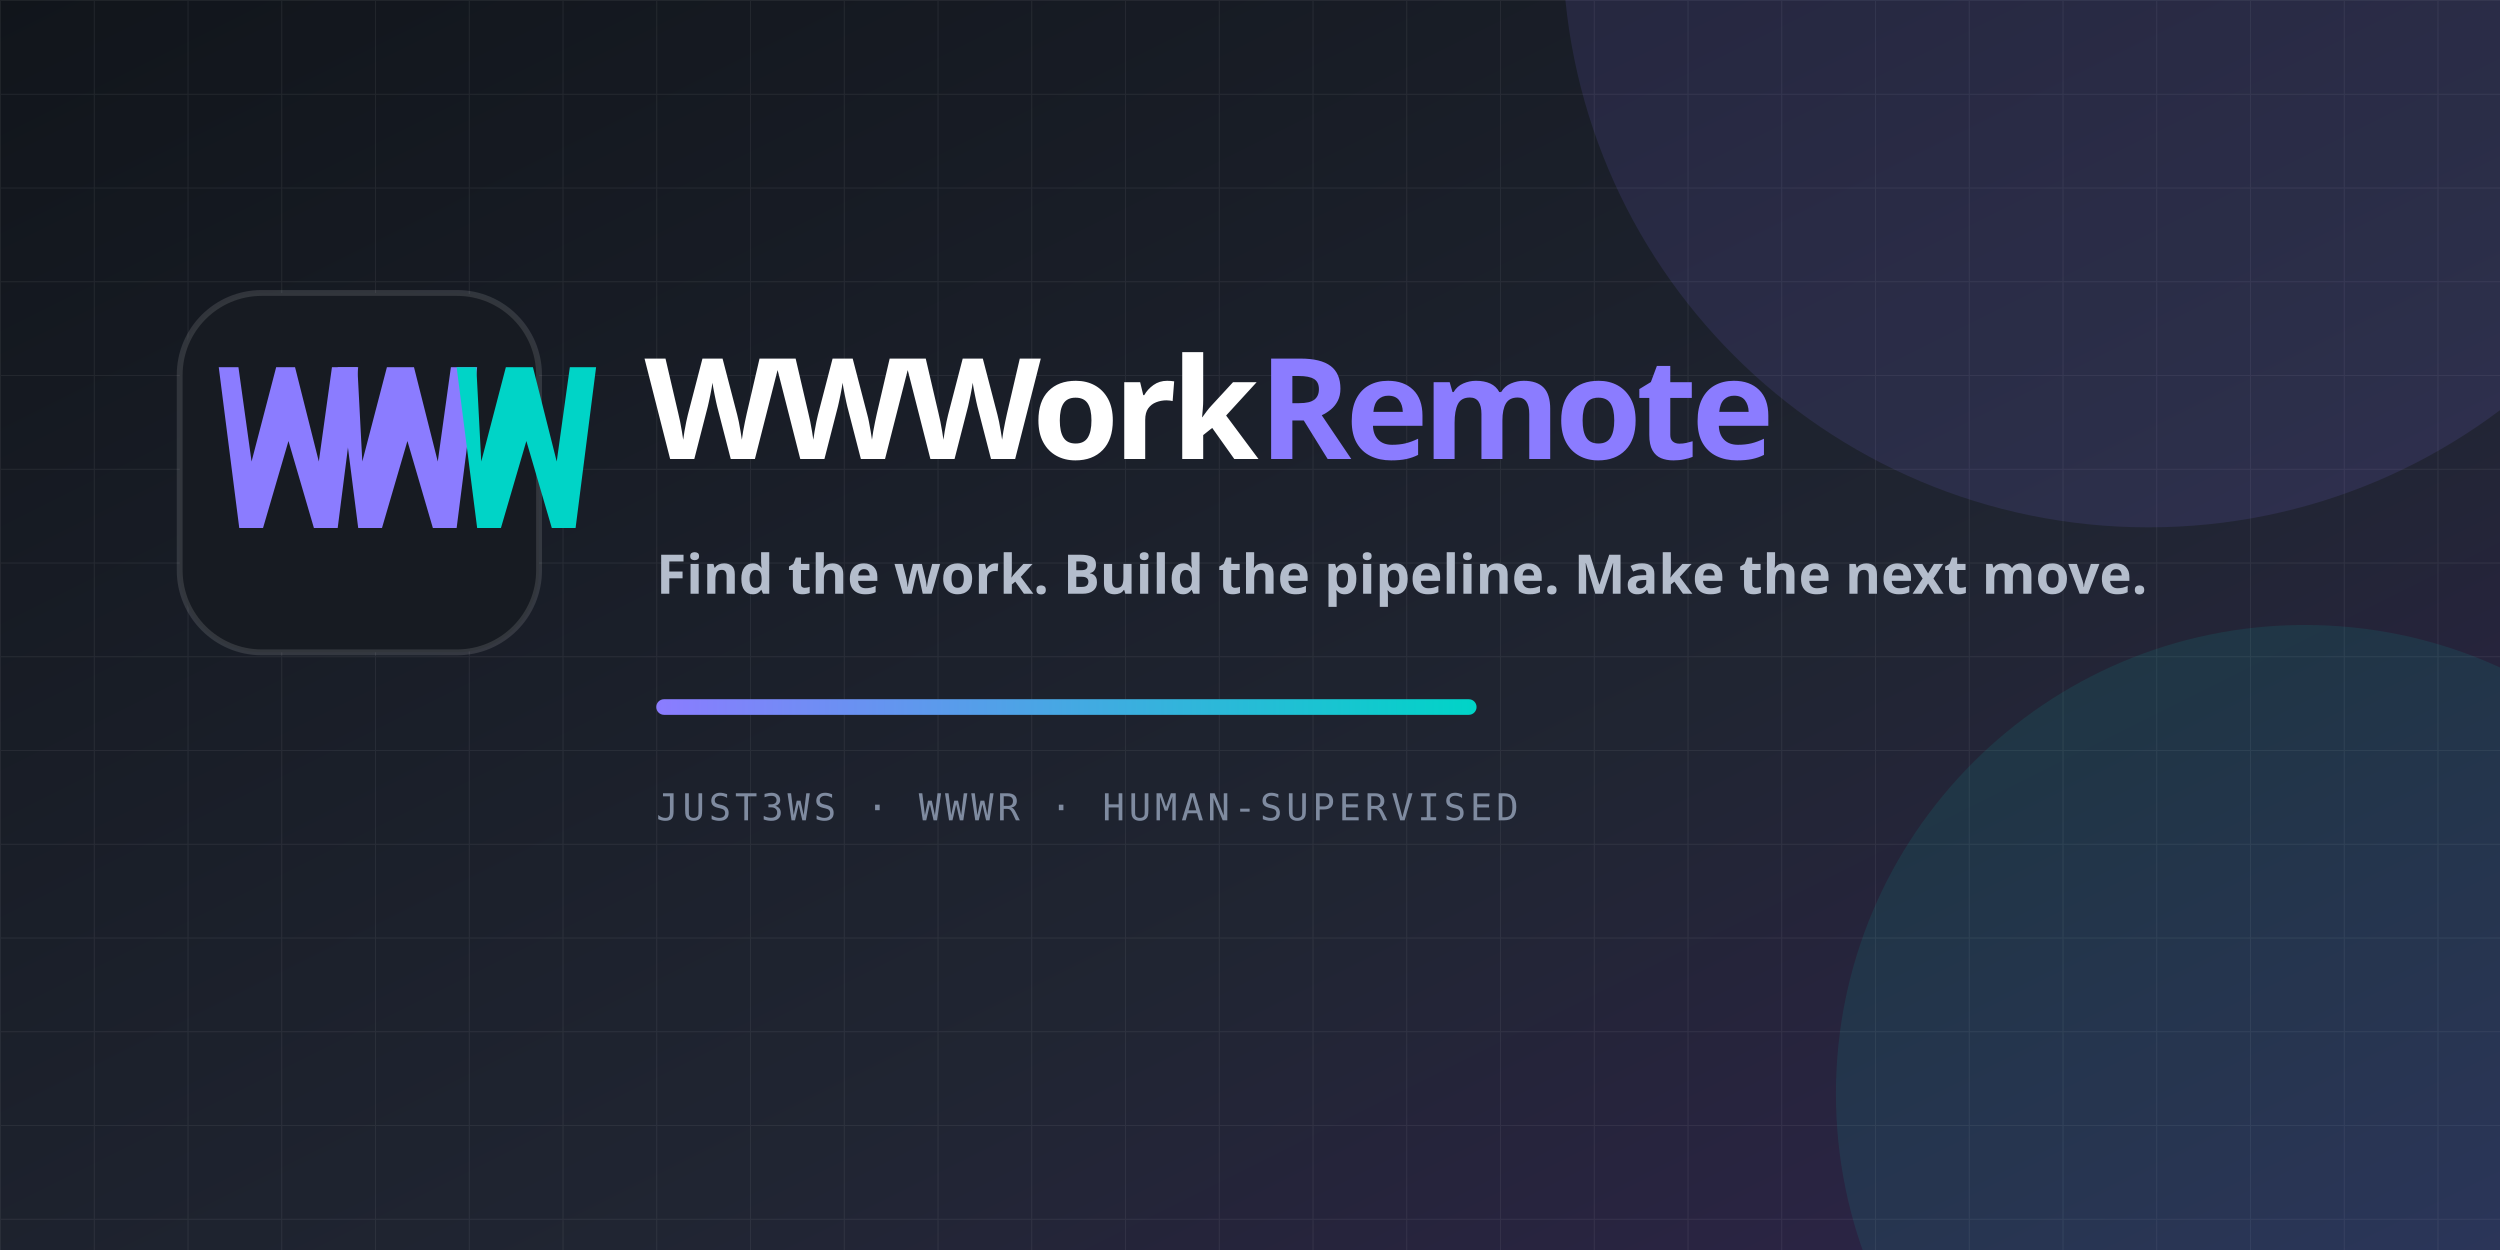
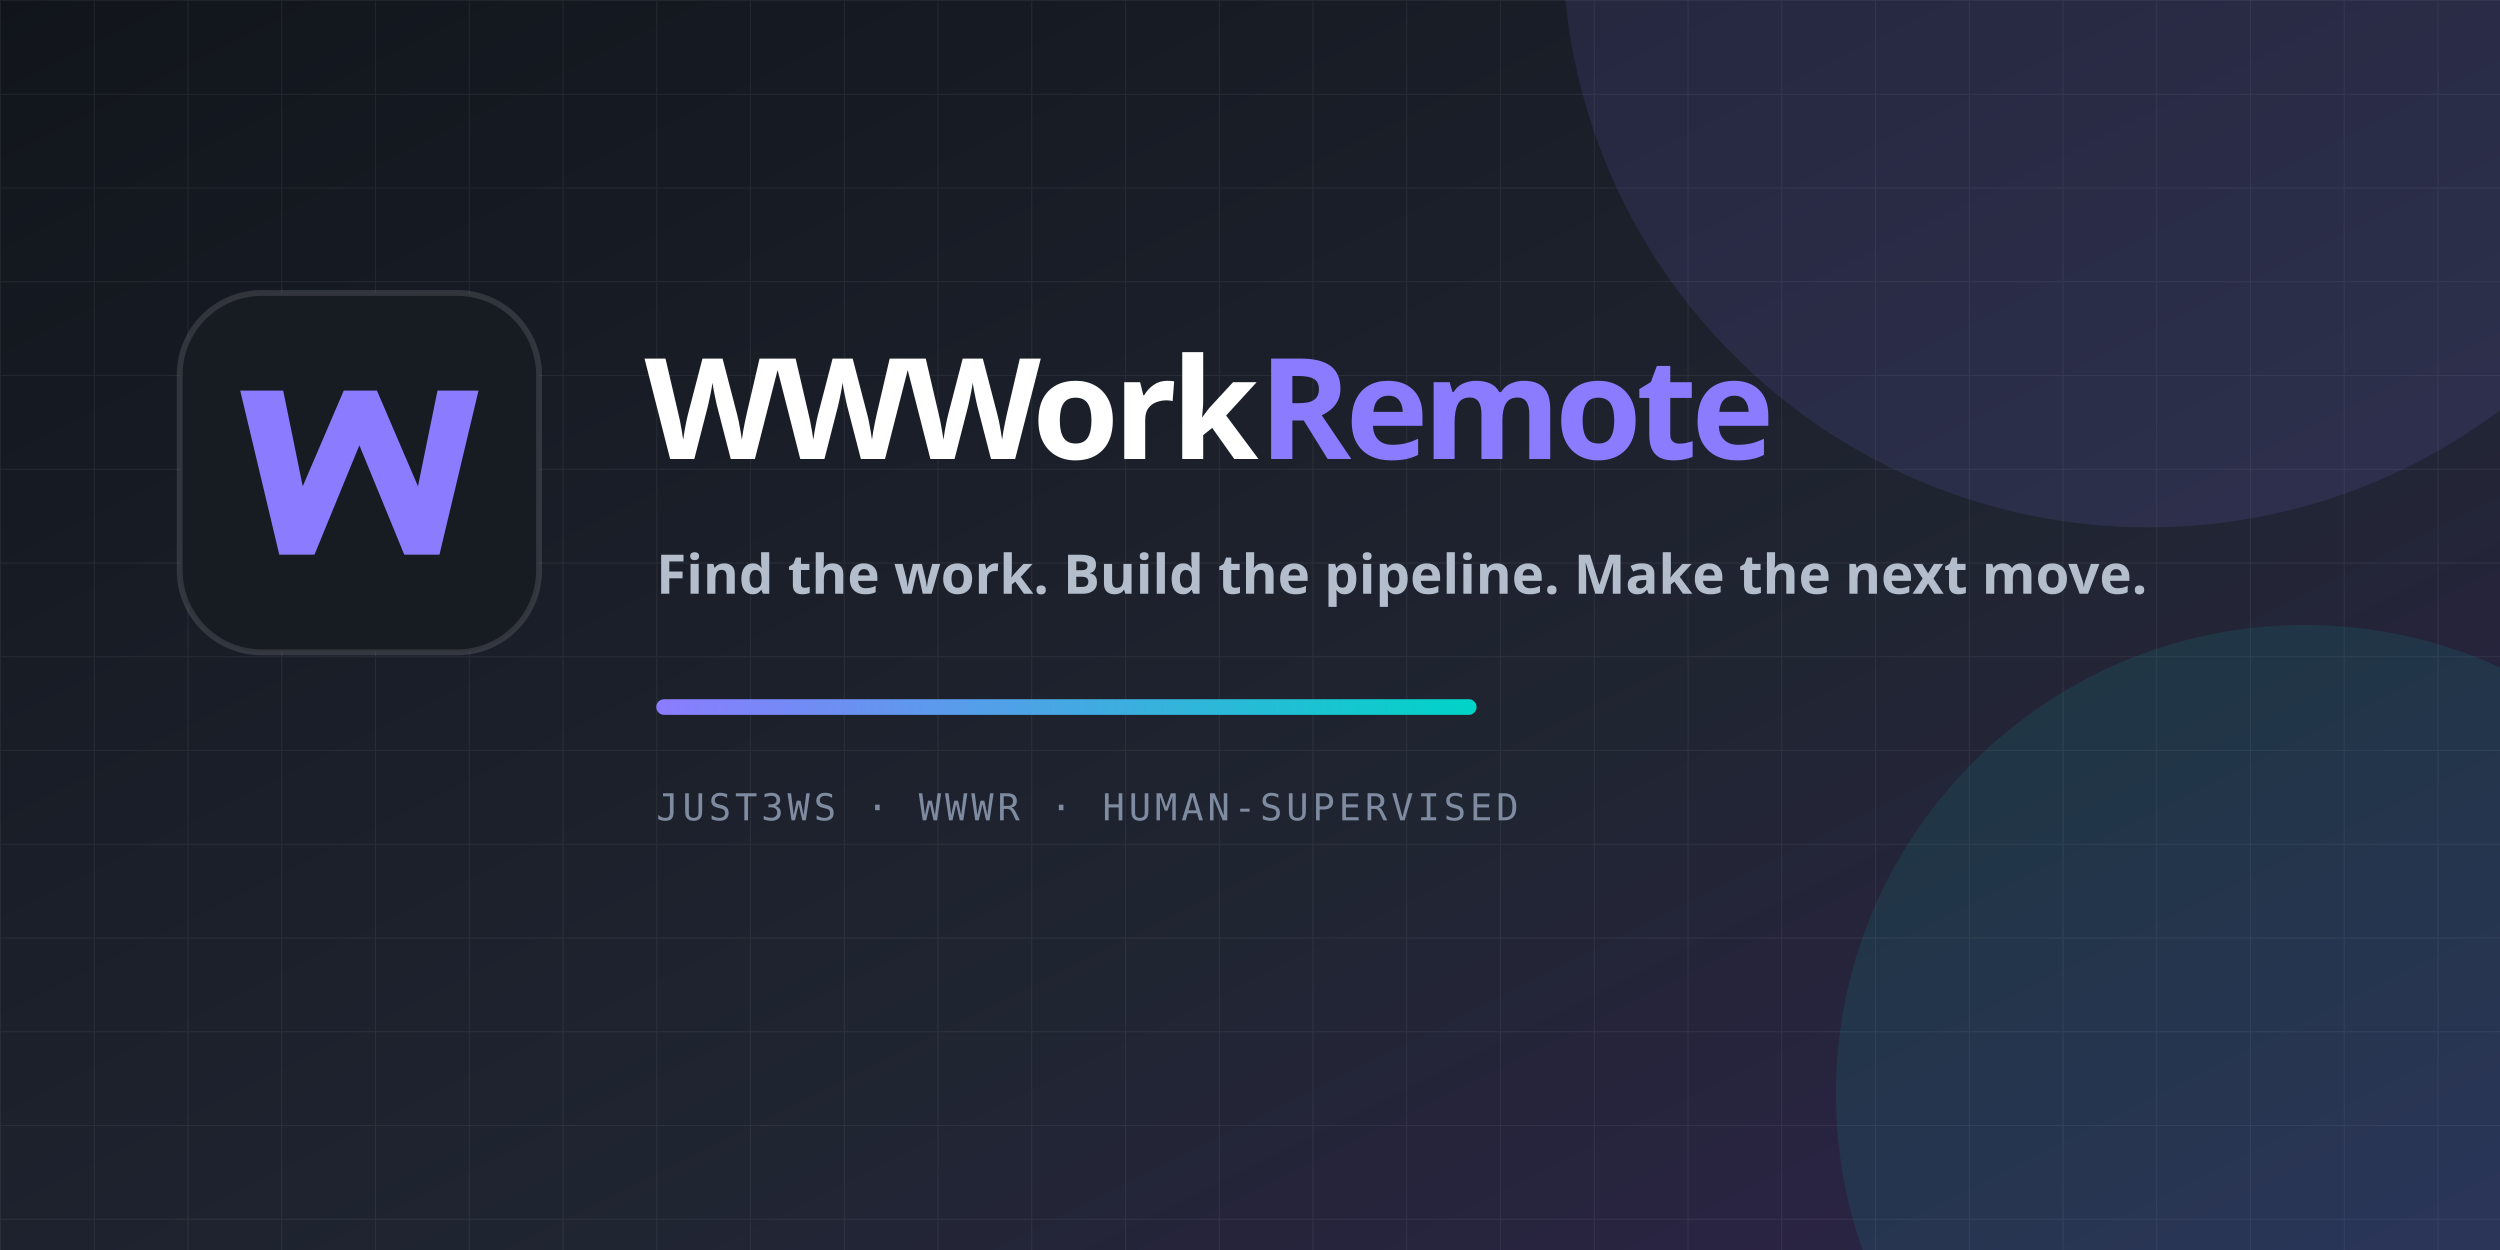
<svg xmlns="http://www.w3.org/2000/svg" width="1280" height="640" viewBox="0 0 1280 640" role="img" aria-labelledby="title desc">
  <defs>
    <linearGradient id="background" x1="0" y1="0" x2="1" y2="1">
      <stop offset="0" stop-color="#11151b" />
      <stop offset="0.62" stop-color="#202532" />
      <stop offset="1" stop-color="#30234d" />
    </linearGradient>
    <linearGradient id="accent" x1="0" y1="0" x2="1" y2="0">
      <stop offset="0" stop-color="#8b7cff" />
      <stop offset="1" stop-color="#00d4c7" />
    </linearGradient>
    <pattern id="grid" width="48" height="48" patternUnits="userSpaceOnUse">
      <path d="M48 0H0V48" fill="none" stroke="#ffffff" stroke-opacity="0.06" />
    </pattern>
  </defs>
  <rect width="1280" height="640" fill="url(#background)" />
  <rect width="1280" height="640" fill="url(#grid)" />
  <circle cx="1100" cy="-30" r="300" fill="#8b7cff" fill-opacity="0.12" />
  <circle cx="1180" cy="560" r="240" fill="#00d4c7" fill-opacity="0.10" />
  <g transform="translate(92 150)">
    <rect width="184" height="184" rx="42" fill="#171b22" stroke="#ffffff" stroke-opacity="0.12" stroke-width="3" />
-     <g transform="translate(20 38) scale(.42)">
-       <path d="M0 0 25 196h29l31-106 31 106h29L170 0h-32l-16 115-29-115H70L40 115 24 0z" fill="#8b7cff" />
-       <path d="M145 0 170 196h29l31-106 31 106h29L315 0h-32l-16 115-29-115h-33l-30 115L169 0z" fill="#8b7cff" />
-       <path d="M290 0 315 196h29l31-106 31 106h29L460 0h-32l-16 115-29-115h-33l-30 115L314 0z" fill="#00d4c7" />
-     </g>
+     <path d="M31 50 51 134h18l23-56 23 56h18l20-84h-21l-10 49-21-49H84L63 99 53 50z" fill="#8b7cff" />
  </g>
  <text x="330" y="235" fill="#ffffff" font-family="system-ui, sans-serif" font-size="72" font-weight="800" letter-spacing="-3">WWWork<tspan fill="#8b7cff">Remote</tspan>
  </text>
  <text x="336" y="304" fill="#b4bdcc" font-family="system-ui, sans-serif" font-size="28" font-weight="600">Find the work. Build the pipeline. Make the next move.</text>
  <rect x="336" y="358" width="420" height="8" rx="4" fill="url(#accent)" />
  <text x="336" y="420" fill="#7f8ba0" font-family="ui-monospace, monospace" font-size="19" letter-spacing="2">JUST3WS · WWWR · HUMAN-SUPERVISED</text>
</svg>
